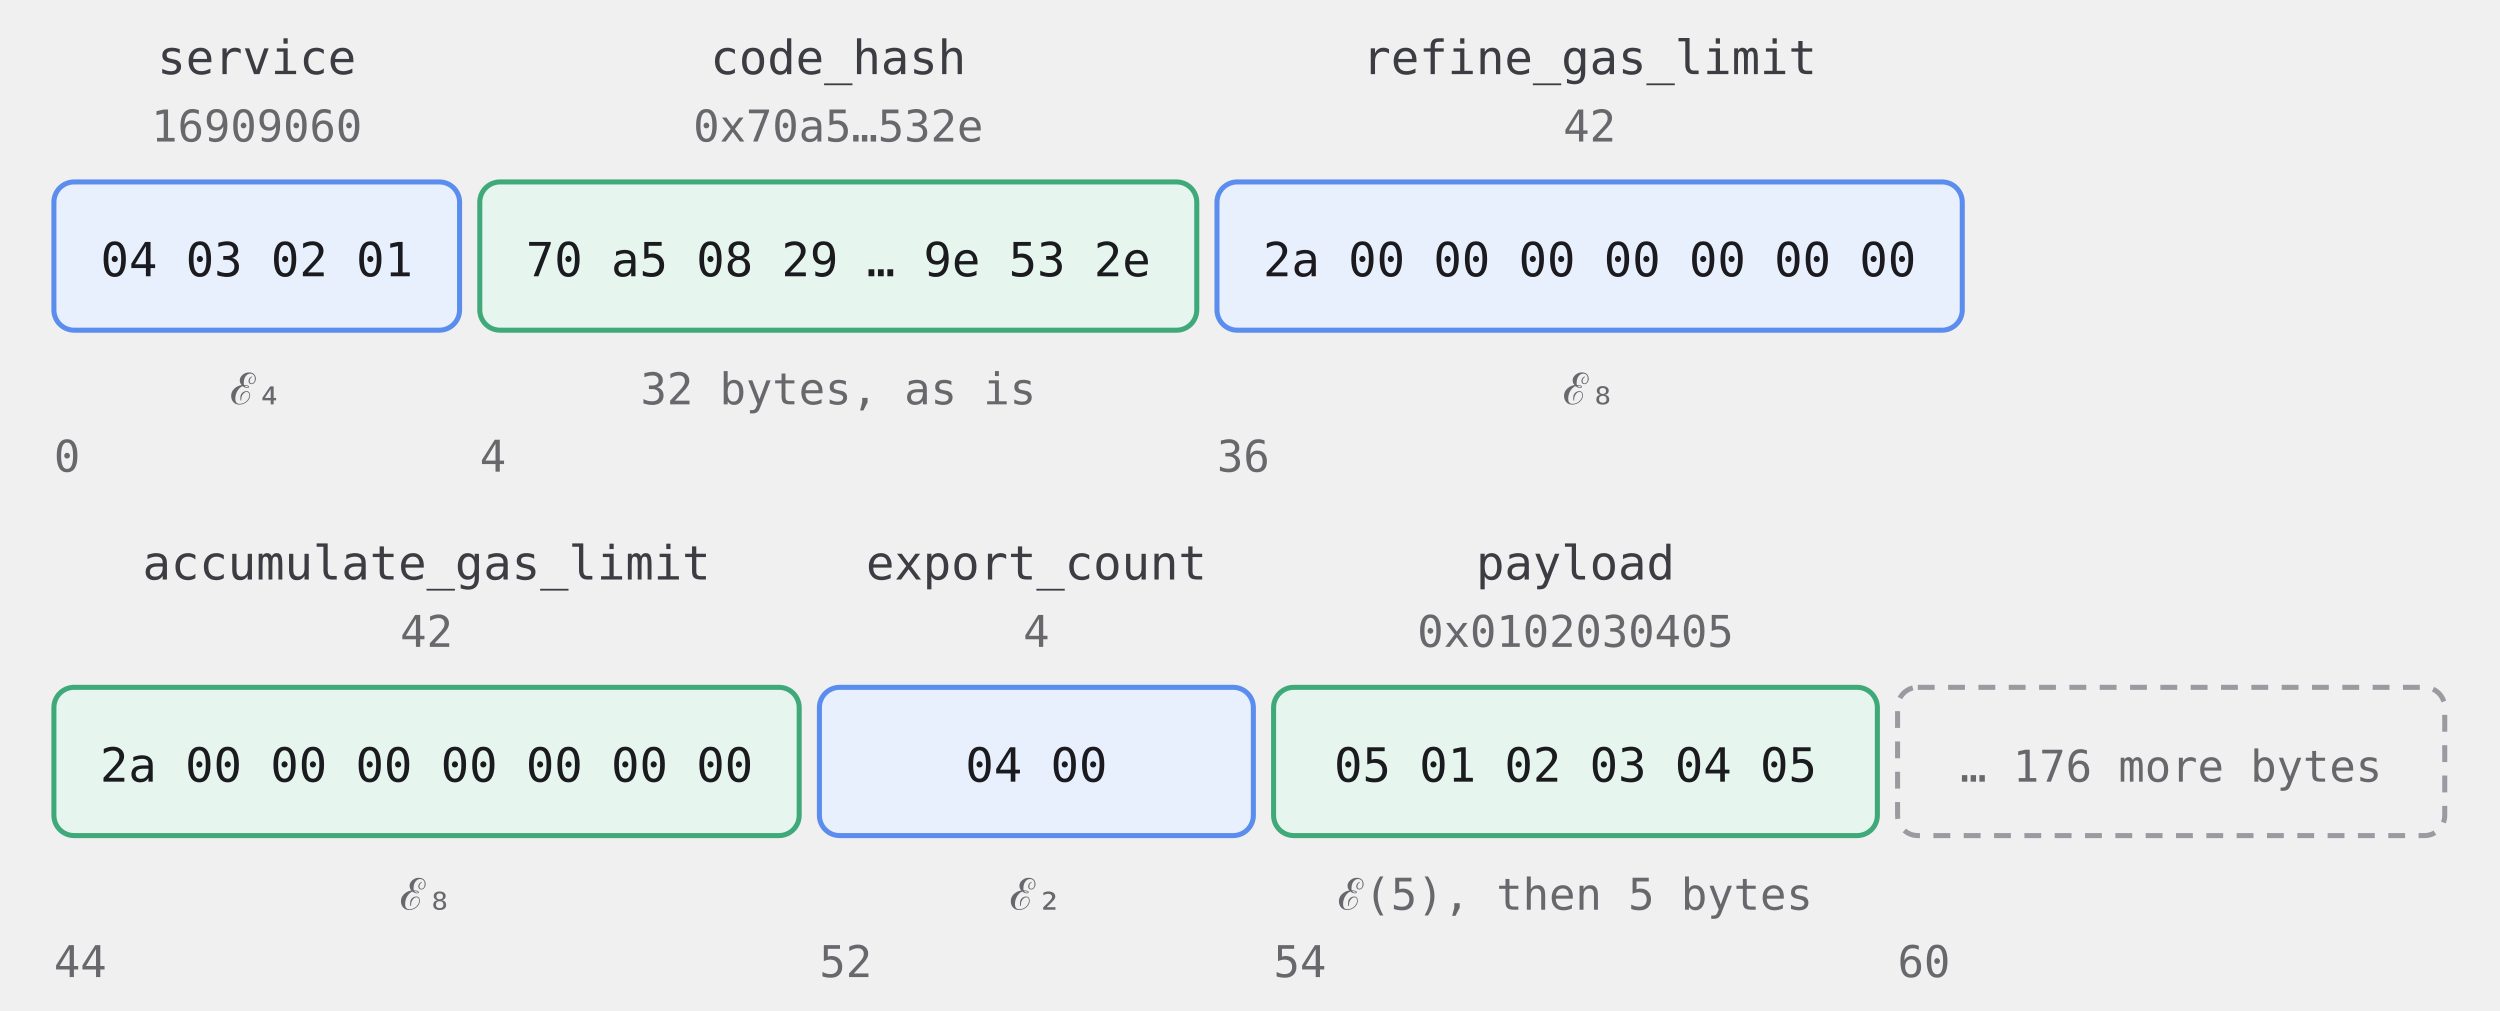
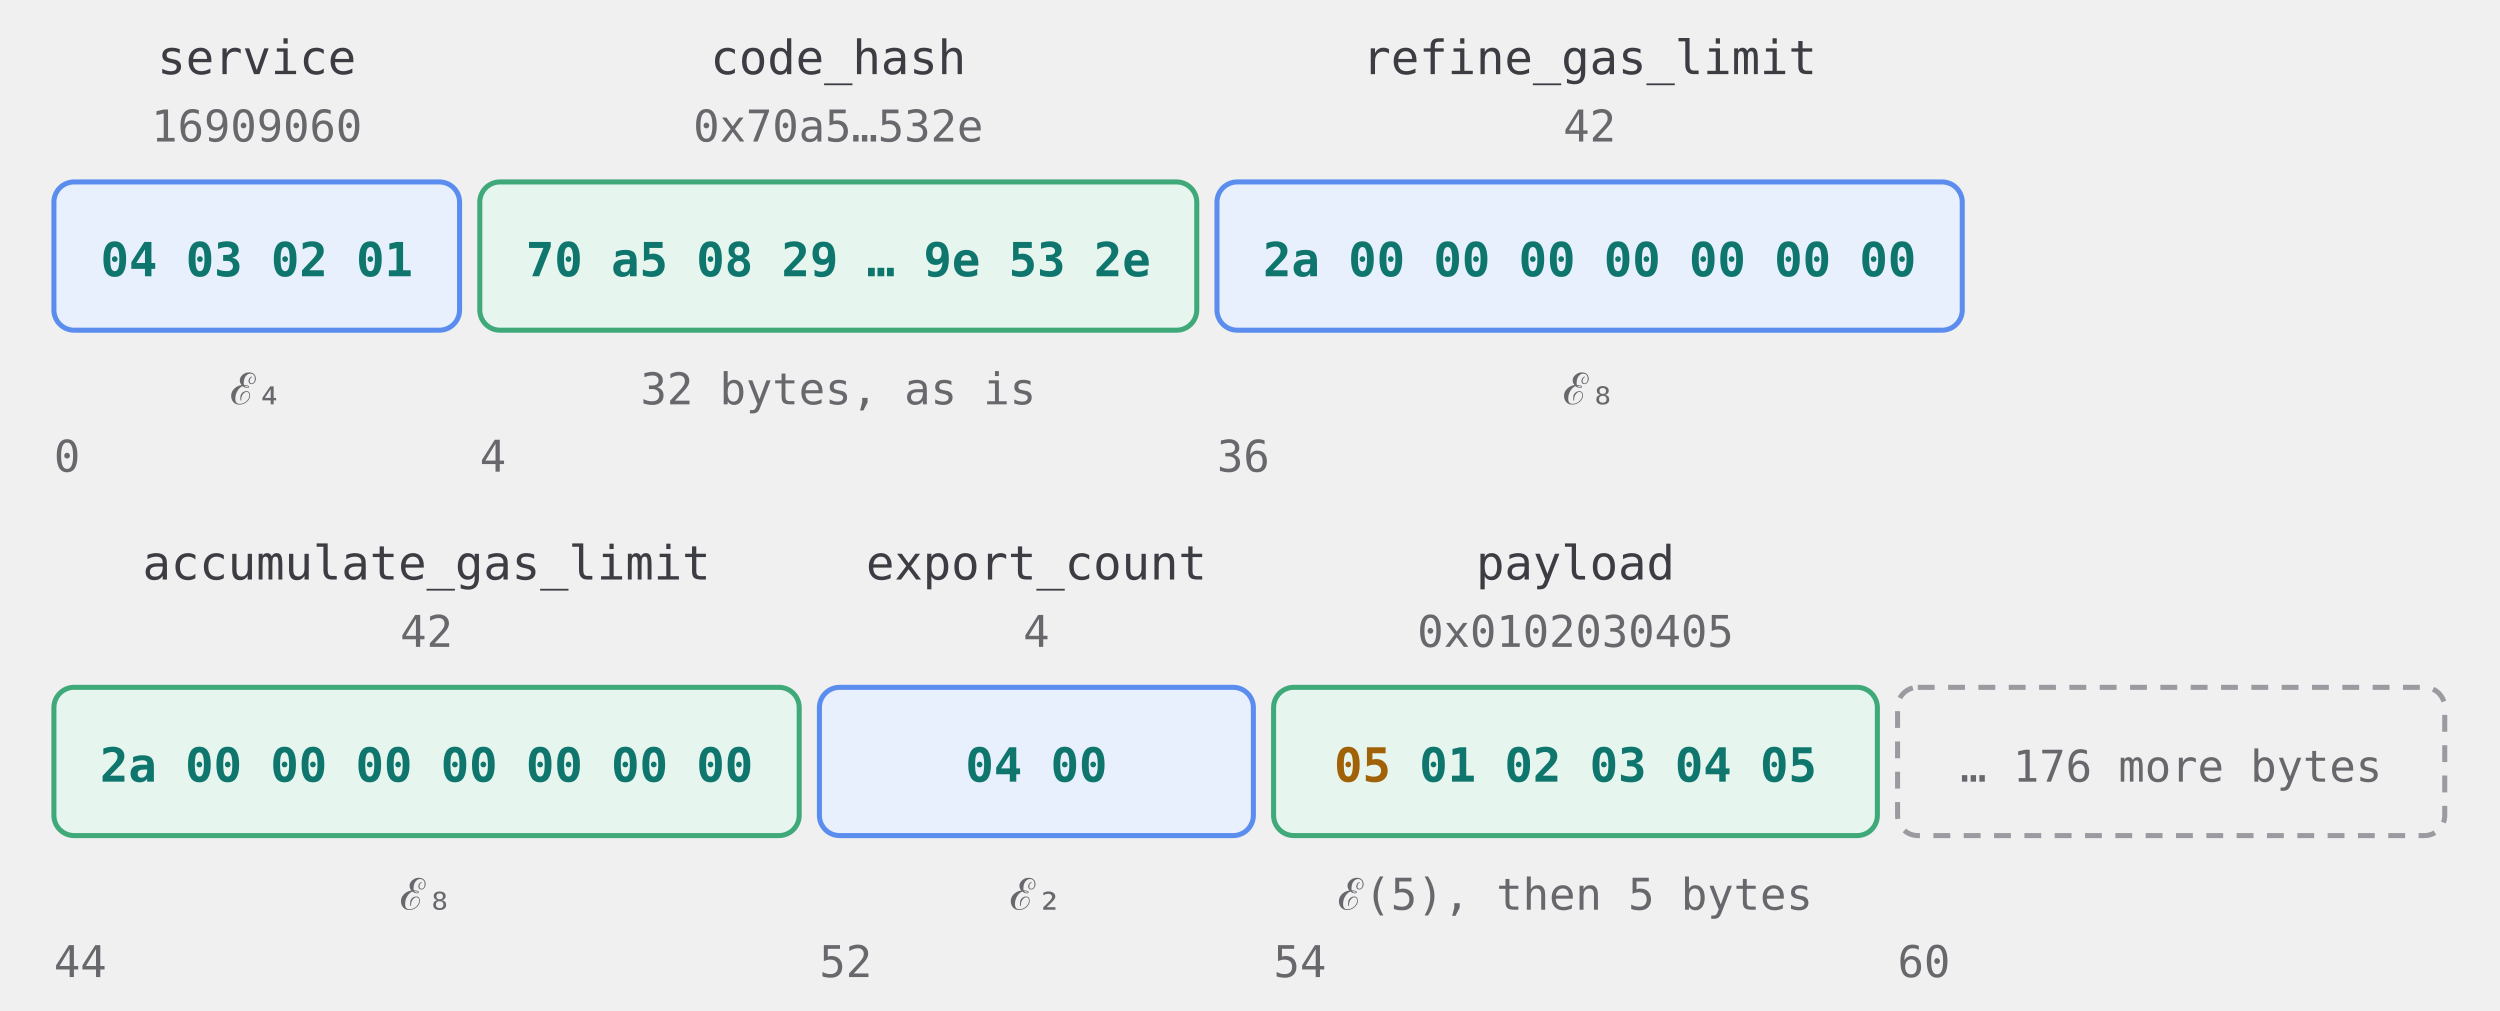
<svg xmlns="http://www.w3.org/2000/svg" viewBox="0 0 742 300" font-family="ui-monospace, SFMono-Regular, Menlo, monospace" font-size="14">
  <style>
  text { fill: #3c3c43; text-anchor: middle; }
  .value, .enc, .offset { fill: #67676c; font-size: 13px; }
-   .bytes { fill: #1b1b1f; }
+   .bytes { fill: #0f766e; font-weight: bold; }
+   .len { fill: #a16207; }
  .offset { text-anchor: start; }
  .field { stroke-width: 1.5; }
  .f0 { fill: #e8f0fe; stroke: #5b8def; }
  .f1 { fill: #e6f6ef; stroke: #3fa97a; }
  .rest { fill: none; stroke: #9a9aa0; stroke-dasharray: 5 4; }
  @media (prefers-color-scheme: dark) {
    text { fill: #dfdfd6; }
    .value, .enc, .offset { fill: #a8a8a0; }
-     .bytes { fill: #ffffff; }
+     .bytes { fill: #4fd1c5; }
+     .len { fill: #e0b04a; }
    .f0 { fill: #1e2a44; stroke: #7aa2f7; }
    .f1 { fill: #1b3329; stroke: #4fc08d; }
  }
</style>
  <text class="name" x="76.2" y="22">service</text>
  <text class="value" x="76.2" y="42">16909060</text>
  <rect class="field f0" x="16" y="54" width="120.4" height="44" rx="6" />
  <text class="bytes" x="76.2" y="82">04 03 02 01</text>
  <text class="enc" x="76.2" y="120">ℰ₄</text>
  <text class="offset" x="16" y="140">0</text>
  <text class="name" x="248.8" y="22">code_hash</text>
  <text class="value" x="248.8" y="42">0x70a5…532e</text>
  <rect class="field f1" x="142.4" y="54" width="212.8" height="44" rx="6" />
  <text class="bytes" x="248.8" y="82">70 a5 08 29 … 9e 53 2e</text>
  <text class="enc" x="248.8" y="120">32 bytes, as is</text>
  <text class="offset" x="142.4" y="140">4</text>
  <text class="name" x="471.8" y="22">refine_gas_limit</text>
  <text class="value" x="471.8" y="42">42</text>
  <rect class="field f0" x="361.2" y="54" width="221.2" height="44" rx="6" />
  <text class="bytes" x="471.8" y="82">2a 00 00 00 00 00 00 00</text>
  <text class="enc" x="471.8" y="120">ℰ₈</text>
  <text class="offset" x="361.2" y="140">36</text>
  <text class="name" x="126.6" y="172">accumulate_gas_limit</text>
  <text class="value" x="126.6" y="192">42</text>
  <rect class="field f1" x="16" y="204" width="221.2" height="44" rx="6" />
  <text class="bytes" x="126.6" y="232">2a 00 00 00 00 00 00 00</text>
  <text class="enc" x="126.6" y="270">ℰ₈</text>
  <text class="offset" x="16" y="290">44</text>
  <text class="name" x="307.6" y="172">export_count</text>
  <text class="value" x="307.6" y="192">4</text>
  <rect class="field f0" x="243.2" y="204" width="128.8" height="44" rx="6" />
  <text class="bytes" x="307.6" y="232">04 00</text>
  <text class="enc" x="307.6" y="270">ℰ₂</text>
  <text class="offset" x="243.2" y="290">52</text>
  <text class="name" x="467.6" y="172">payload</text>
  <text class="value" x="467.6" y="192">0x0102030405</text>
  <rect class="field f1" x="378" y="204" width="179.2" height="44" rx="6" />
-   <text class="bytes" x="467.6" y="232">05 01 02 03 04 05</text>
+   <text class="bytes" x="467.6" y="232">
+     <tspan class="len">05</tspan> 01 02 03 04 05</text>
  <text class="enc" x="467.6" y="270">ℰ(5), then 5 bytes</text>
  <text class="offset" x="378" y="290">54</text>
  <text class="offset" x="563.2" y="290">60</text>
  <rect class="field rest" x="563.2" y="204" width="162.4" height="44" rx="6" />
  <text class="enc" x="644.4" y="232">… 176 more bytes</text>
</svg>
